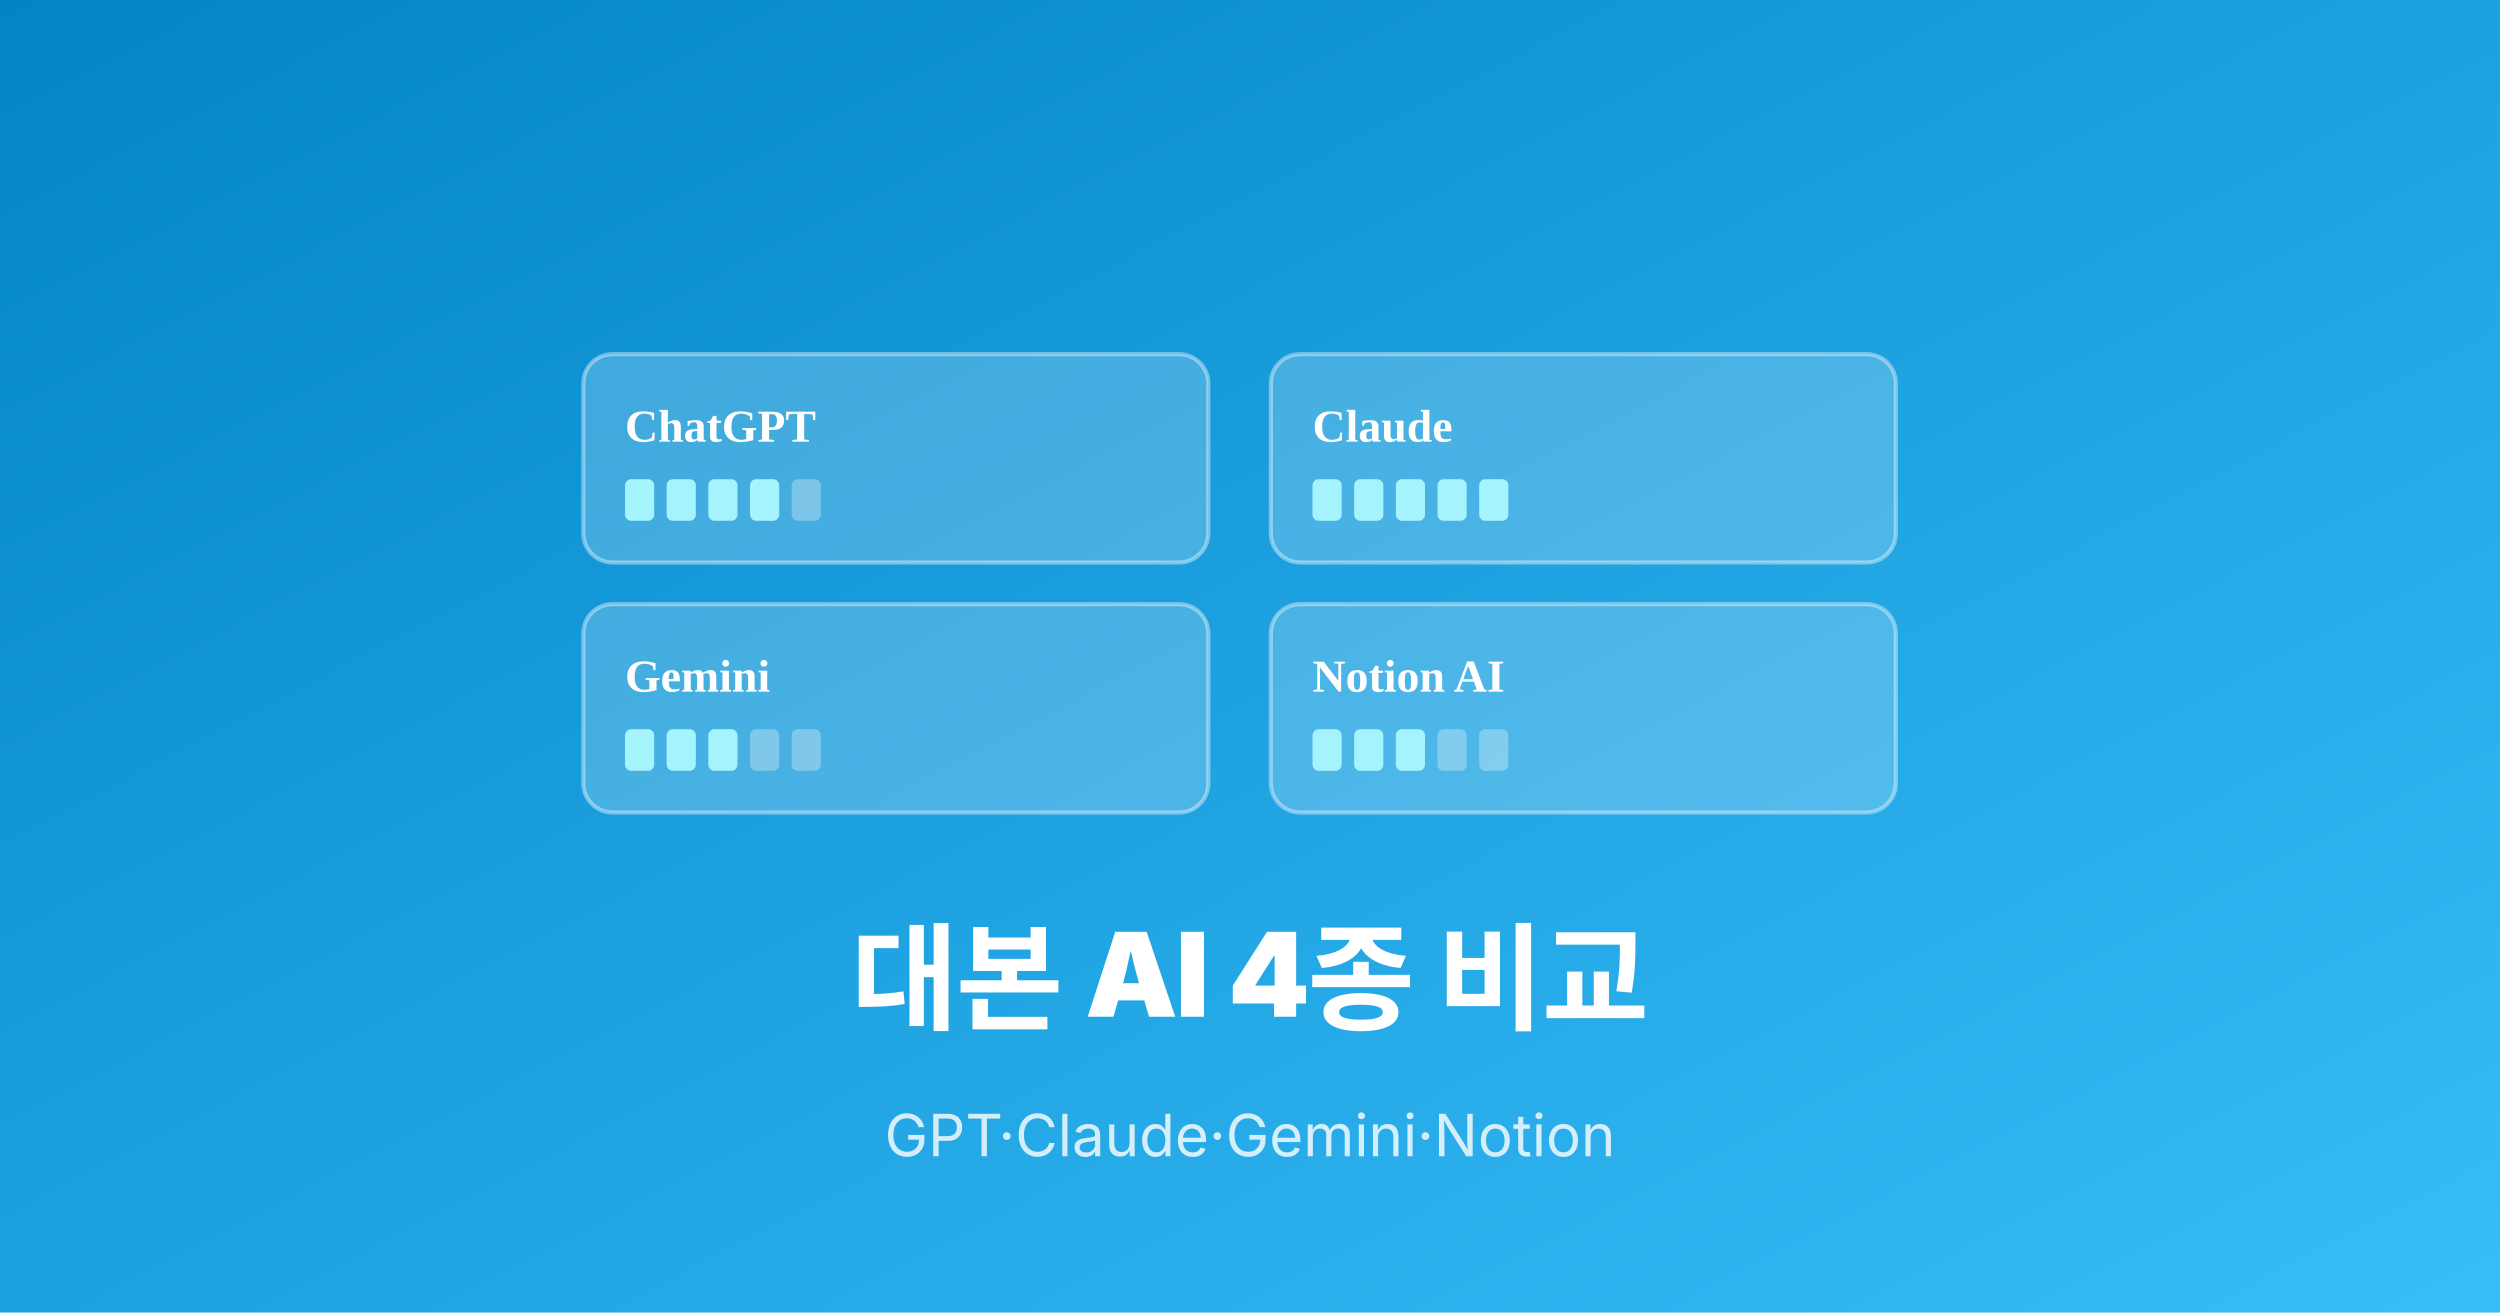
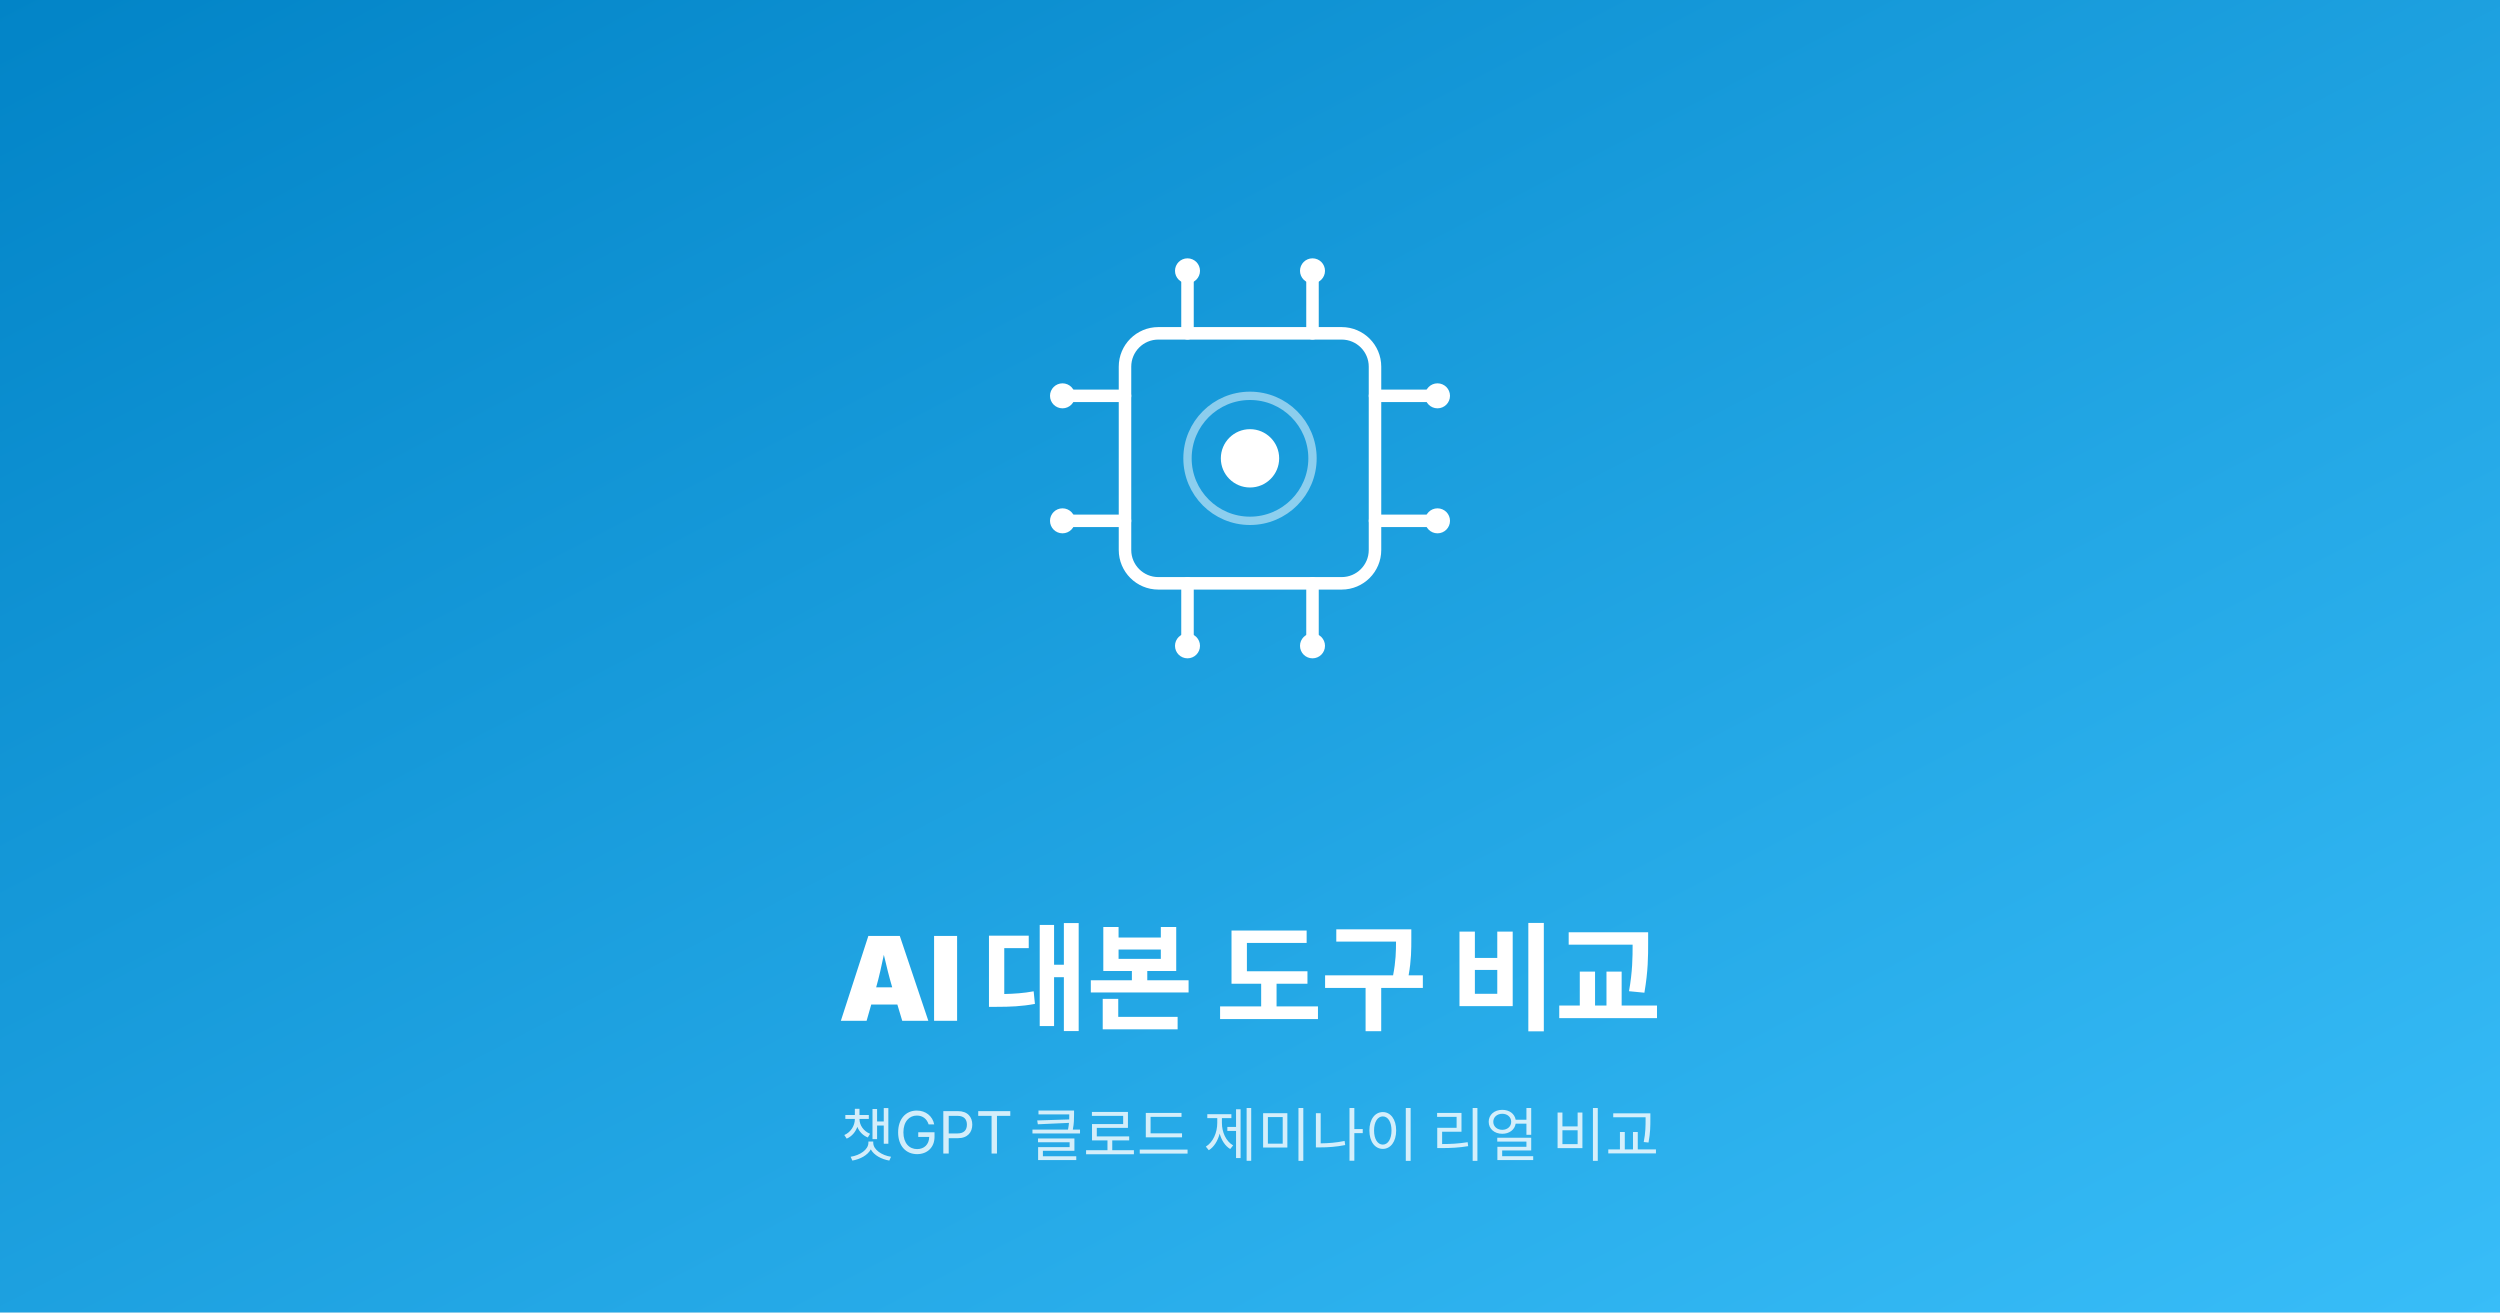
<svg xmlns="http://www.w3.org/2000/svg" viewBox="0 0 1200 630" width="1200" height="630">
  <defs>
    <linearGradient id="bg" x1="0%" y1="0%" x2="100%" y2="100%">
      <stop offset="0%" stop-color="#0284c7" />
      <stop offset="100%" stop-color="#38bdf8" />
    </linearGradient>
  </defs>
  <rect width="1200" height="630" fill="url(#bg)" />
-   <g transform="translate(280, 170)">
-     <g transform="translate(0, 0)">
-       <rect x="0" y="0" width="300" height="100" rx="14" fill="rgba(255,255,255,0.2)" stroke="rgba(255,255,255,0.4)" stroke-width="2" />
-       <text x="20" y="42" font-size="22" font-weight="900" fill="#fff">ChatGPT</text>
-       <g transform="translate(20, 60)">
-         <rect x="0" y="0" width="14" height="20" rx="3" fill="#a5f3fc" />
-         <rect x="20" y="0" width="14" height="20" rx="3" fill="#a5f3fc" />
-         <rect x="40" y="0" width="14" height="20" rx="3" fill="#a5f3fc" />
-         <rect x="60" y="0" width="14" height="20" rx="3" fill="#a5f3fc" />
-         <rect x="80" y="0" width="14" height="20" rx="3" fill="rgba(255,255,255,0.3)" />
-       </g>
-     </g>
-     <g transform="translate(330, 0)">
-       <rect x="0" y="0" width="300" height="100" rx="14" fill="rgba(255,255,255,0.2)" stroke="rgba(255,255,255,0.4)" stroke-width="2" />
-       <text x="20" y="42" font-size="22" font-weight="900" fill="#fff">Claude</text>
-       <g transform="translate(20, 60)">
-         <rect x="0" y="0" width="14" height="20" rx="3" fill="#a5f3fc" />
-         <rect x="20" y="0" width="14" height="20" rx="3" fill="#a5f3fc" />
-         <rect x="40" y="0" width="14" height="20" rx="3" fill="#a5f3fc" />
-         <rect x="60" y="0" width="14" height="20" rx="3" fill="#a5f3fc" />
-         <rect x="80" y="0" width="14" height="20" rx="3" fill="#a5f3fc" />
-       </g>
-     </g>
-     <g transform="translate(0, 120)">
-       <rect x="0" y="0" width="300" height="100" rx="14" fill="rgba(255,255,255,0.2)" stroke="rgba(255,255,255,0.4)" stroke-width="2" />
-       <text x="20" y="42" font-size="22" font-weight="900" fill="#fff">Gemini</text>
-       <g transform="translate(20, 60)">
-         <rect x="0" y="0" width="14" height="20" rx="3" fill="#a5f3fc" />
-         <rect x="20" y="0" width="14" height="20" rx="3" fill="#a5f3fc" />
-         <rect x="40" y="0" width="14" height="20" rx="3" fill="#a5f3fc" />
-         <rect x="60" y="0" width="14" height="20" rx="3" fill="rgba(255,255,255,0.3)" />
-         <rect x="80" y="0" width="14" height="20" rx="3" fill="rgba(255,255,255,0.3)" />
-       </g>
-     </g>
-     <g transform="translate(330, 120)">
-       <rect x="0" y="0" width="300" height="100" rx="14" fill="rgba(255,255,255,0.2)" stroke="rgba(255,255,255,0.4)" stroke-width="2" />
-       <text x="20" y="42" font-size="22" font-weight="900" fill="#fff">Notion AI</text>
-       <g transform="translate(20, 60)">
-         <rect x="0" y="0" width="14" height="20" rx="3" fill="#a5f3fc" />
-         <rect x="20" y="0" width="14" height="20" rx="3" fill="#a5f3fc" />
-         <rect x="40" y="0" width="14" height="20" rx="3" fill="#a5f3fc" />
-         <rect x="60" y="0" width="14" height="20" rx="3" fill="rgba(255,255,255,0.3)" />
-         <rect x="80" y="0" width="14" height="20" rx="3" fill="rgba(255,255,255,0.3)" />
-       </g>
-     </g>
+   <g transform="translate(600, 220)">
+     <rect x="-60" y="-60" width="120" height="120" rx="16" fill="none" stroke="#ffffff" stroke-width="6" />
+     <line x1="-90" y1="-30" x2="-60" y2="-30" stroke="#ffffff" stroke-width="6" stroke-linecap="round" />
+     <line x1="-90" y1="30" x2="-60" y2="30" stroke="#ffffff" stroke-width="6" stroke-linecap="round" />
+     <line x1="60" y1="-30" x2="90" y2="-30" stroke="#ffffff" stroke-width="6" stroke-linecap="round" />
+     <line x1="60" y1="30" x2="90" y2="30" stroke="#ffffff" stroke-width="6" stroke-linecap="round" />
+     <line x1="-30" y1="-90" x2="-30" y2="-60" stroke="#ffffff" stroke-width="6" stroke-linecap="round" />
+     <line x1="30" y1="-90" x2="30" y2="-60" stroke="#ffffff" stroke-width="6" stroke-linecap="round" />
+     <line x1="-30" y1="60" x2="-30" y2="90" stroke="#ffffff" stroke-width="6" stroke-linecap="round" />
+     <line x1="30" y1="60" x2="30" y2="90" stroke="#ffffff" stroke-width="6" stroke-linecap="round" />
+     <circle cx="0" cy="0" r="30" fill="none" stroke="#ffffff" stroke-width="4" opacity="0.5" />
+     <circle cx="0" cy="0" r="14" fill="#ffffff" />
+     <circle cx="-90" cy="-30" r="6" fill="#ffffff" />
+     <circle cx="-90" cy="30" r="6" fill="#ffffff" />
+     <circle cx="90" cy="-30" r="6" fill="#ffffff" />
+     <circle cx="90" cy="30" r="6" fill="#ffffff" />
+     <circle cx="-30" cy="-90" r="6" fill="#ffffff" />
+     <circle cx="30" cy="-90" r="6" fill="#ffffff" />
+     <circle cx="-30" cy="90" r="6" fill="#ffffff" />
+     <circle cx="30" cy="90" r="6" fill="#ffffff" />
  </g>
-   <text x="600" y="490" font-size="56" font-weight="900" fill="#ffffff" text-anchor="middle" font-family="Pretendard,system-ui,-apple-system,sans-serif" letter-spacing="-0.02em">대본 AI 4종 비교</text>
-   <text x="600" y="555" font-size="28" font-weight="400" fill="#ffffff" opacity="0.8" text-anchor="middle" font-family="Pretendard,system-ui,-apple-system,sans-serif">GPT·Claude·Gemini·Notion</text>
+   <text x="600" y="490" font-size="56" font-weight="900" fill="#ffffff" text-anchor="middle" font-family="Pretendard,system-ui,-apple-system,sans-serif" letter-spacing="-0.02em">AI 대본 도구 비교</text>
+   <text x="600" y="555" font-size="28" font-weight="400" fill="#ffffff" opacity="0.8" text-anchor="middle" font-family="Pretendard,system-ui,-apple-system,sans-serif">챗GPT 클로드 제미나이 리얼 비교</text>
</svg>
